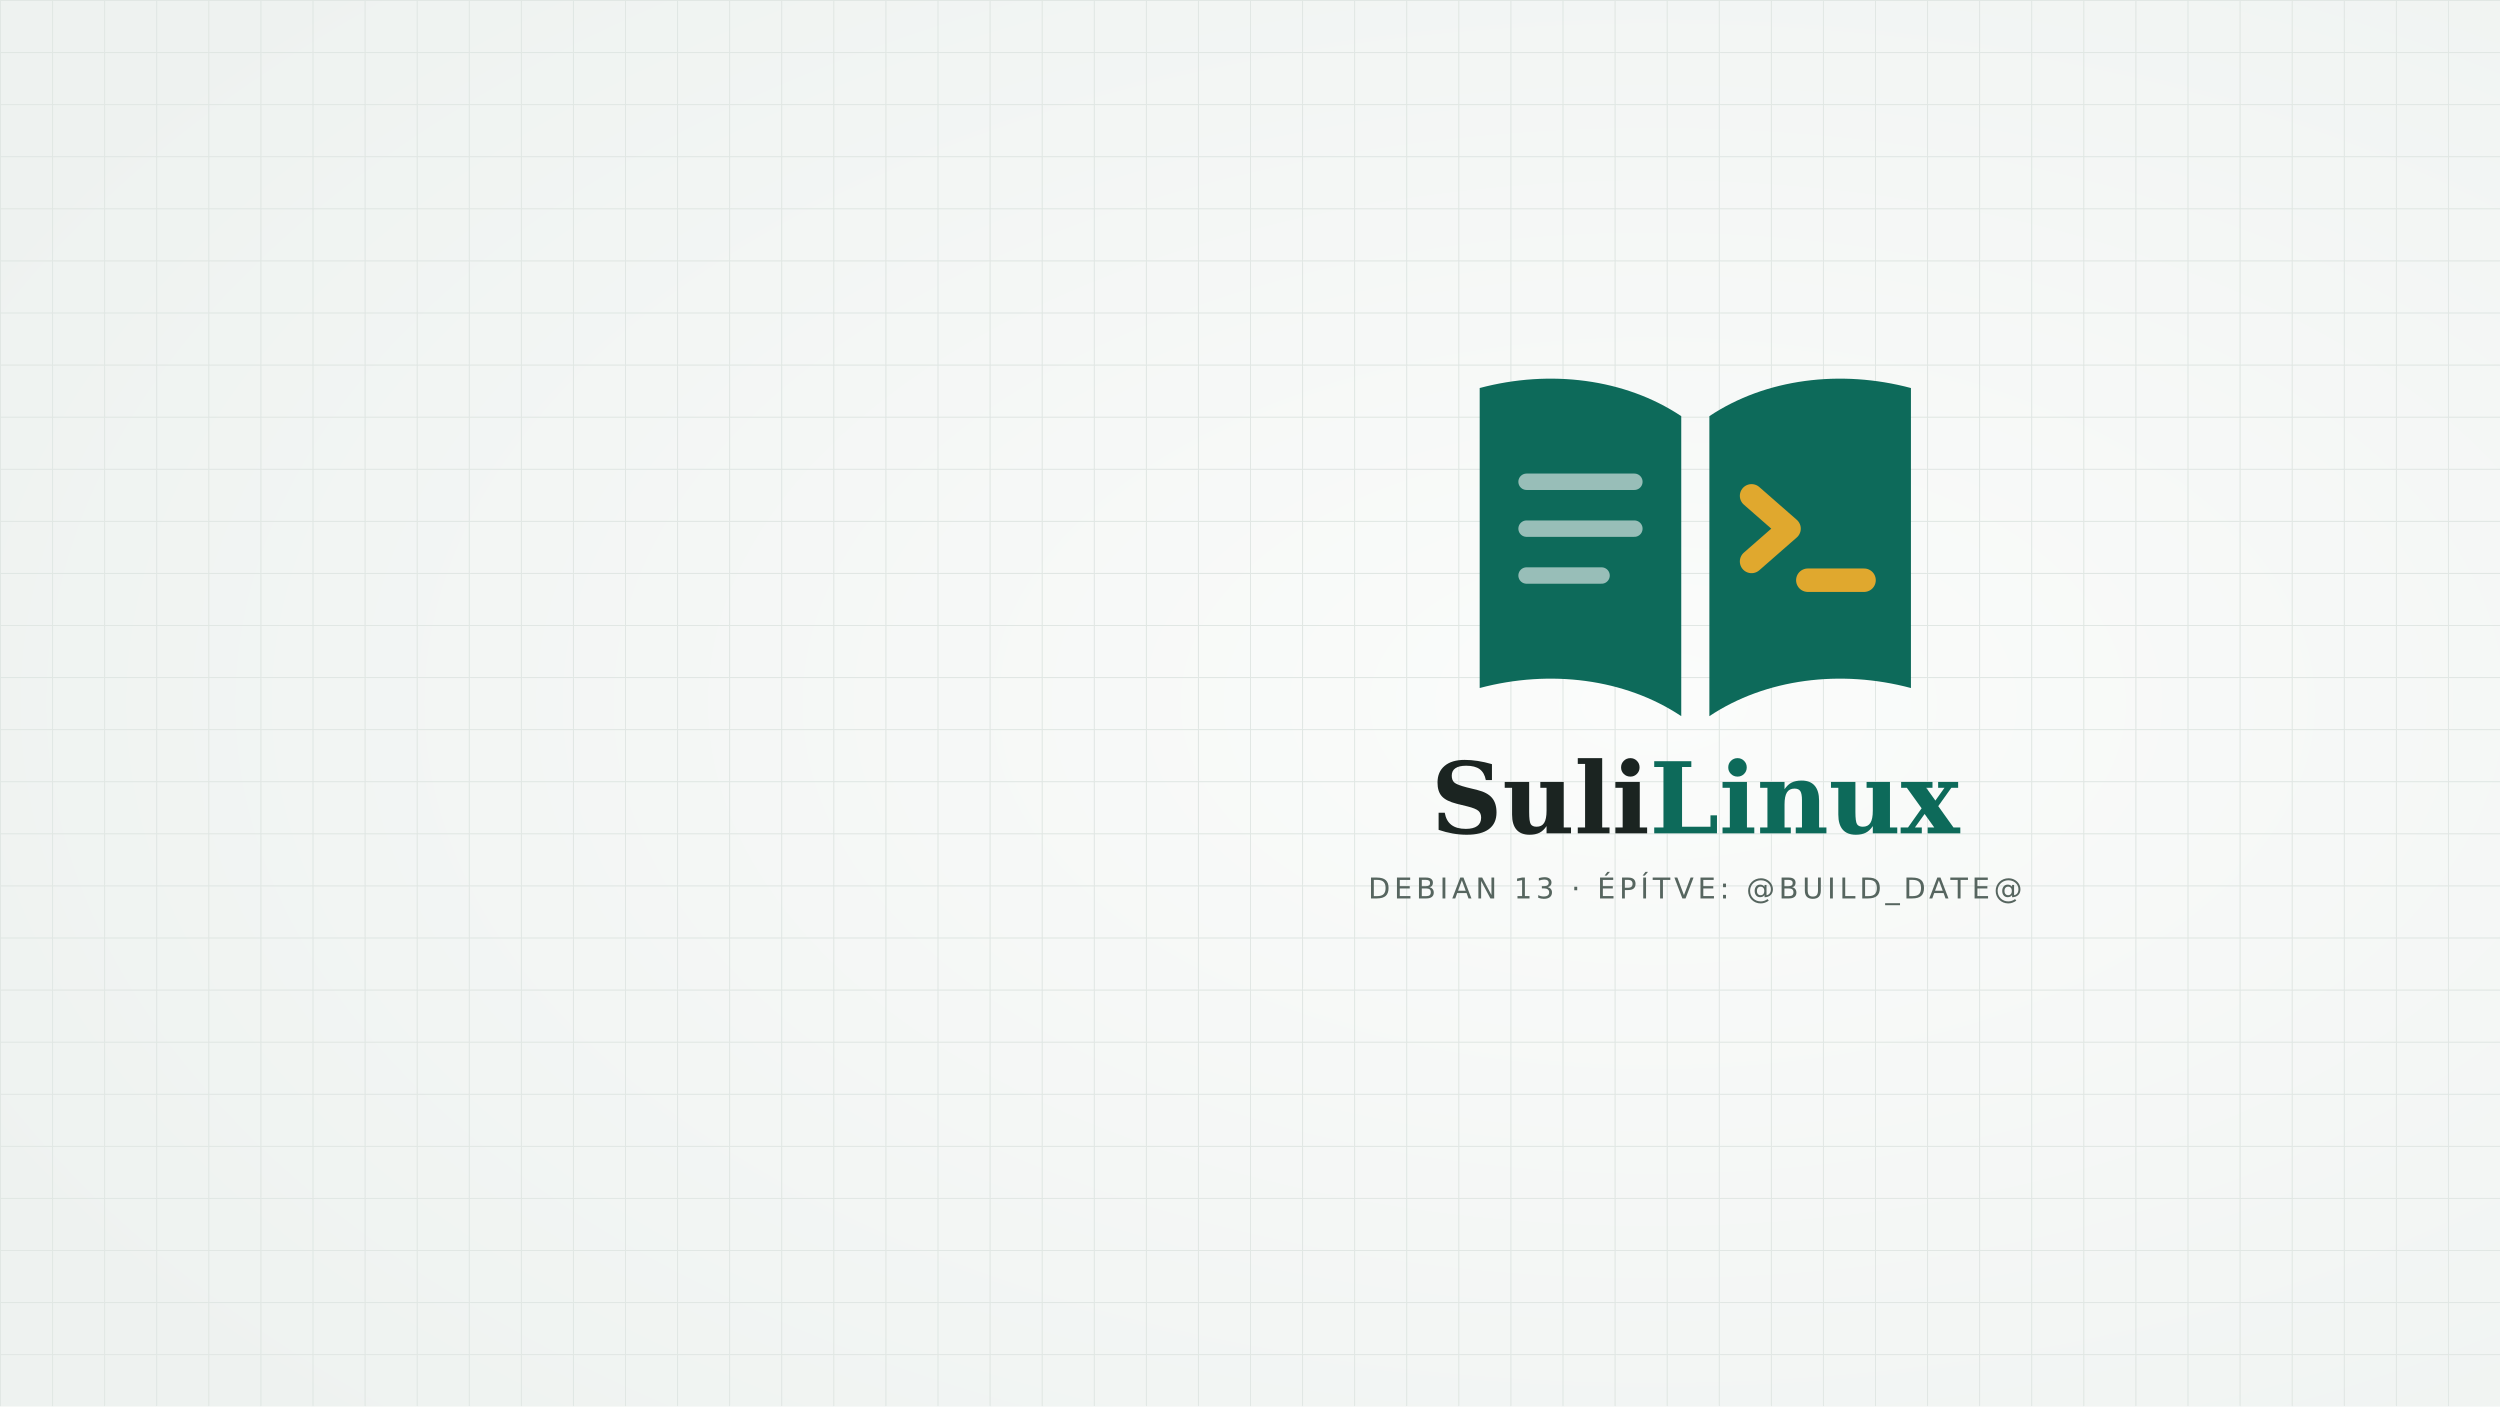
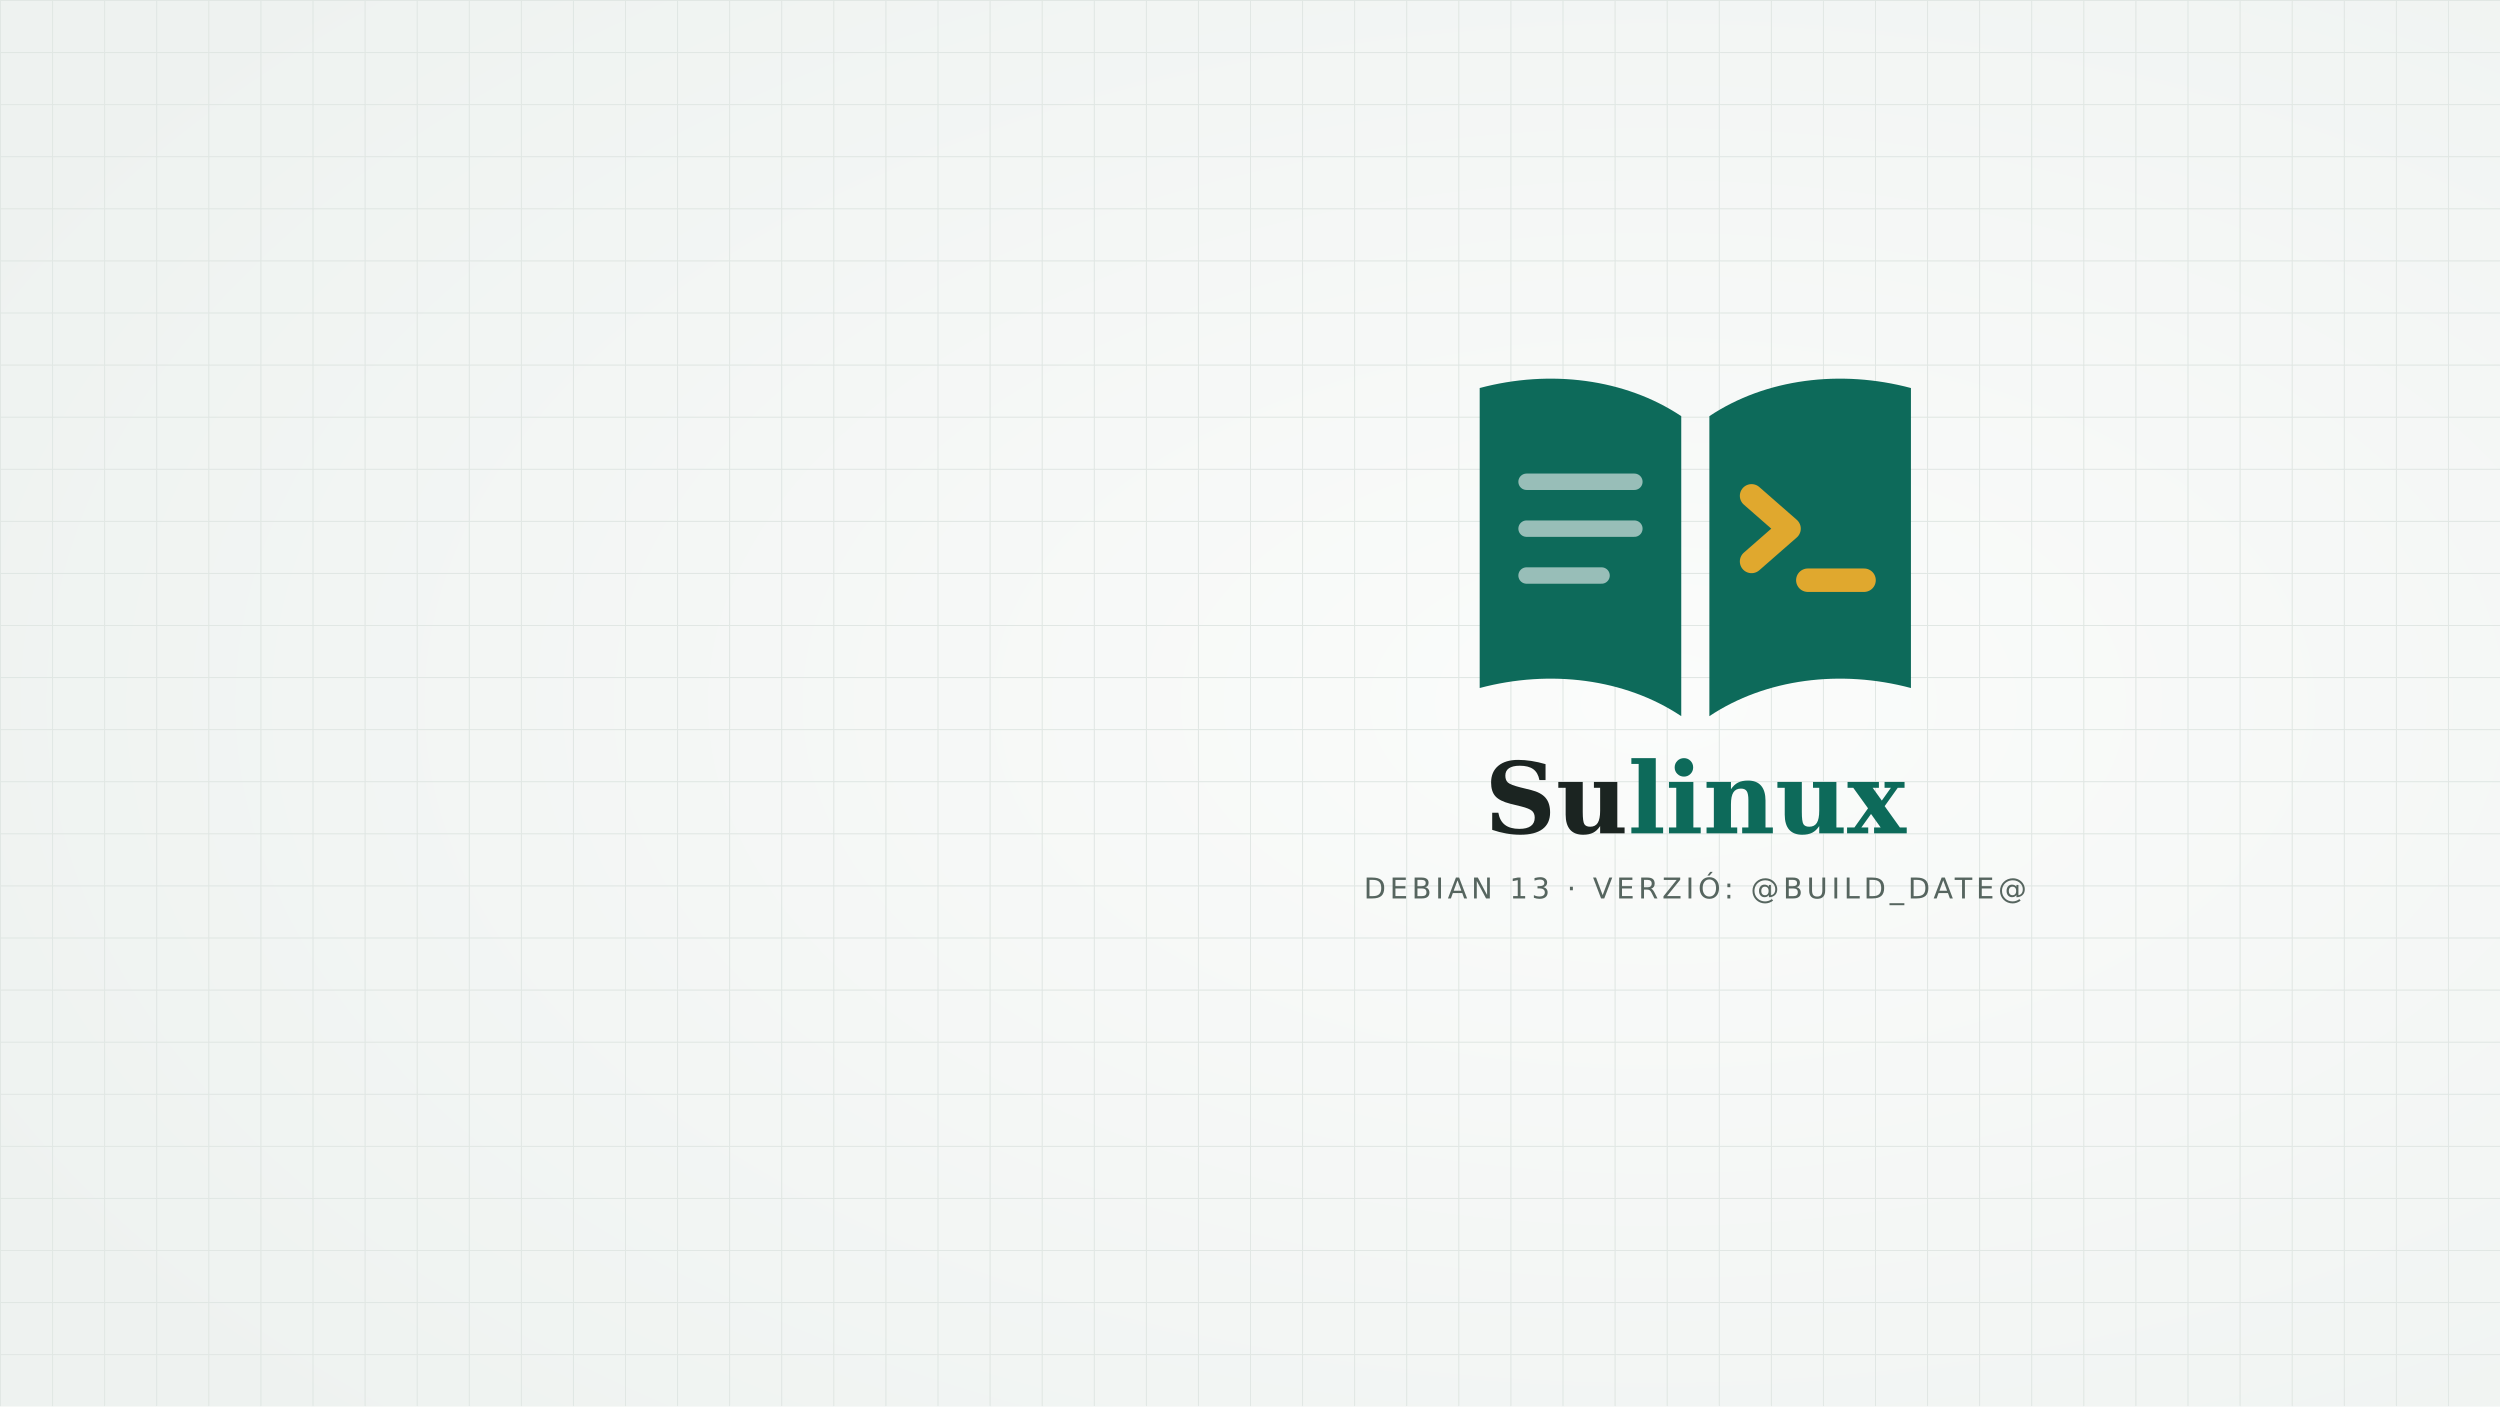
<svg xmlns="http://www.w3.org/2000/svg" viewBox="0 0 1920 1080" width="1920" height="1080">
  <defs>
    <radialGradient id="alap" cx="0.66" cy="0.5" r="0.75">
      <stop offset="0" stop-color="#fbfcfb" />
      <stop offset="1" stop-color="#eef2f0" />
    </radialGradient>
    <pattern id="kockas" width="40" height="40" patternUnits="userSpaceOnUse">
      <path d="M40 0H0V40" fill="none" stroke="#e0e7e3" stroke-width="1.5" />
    </pattern>
  </defs>
  <rect width="1920" height="1080" fill="url(#alap)" />
  <rect width="1920" height="1080" fill="url(#kockas)" />
  <g transform="translate(1086 190) scale(3.6)">
    <path d="M57 36C45 28 29 26 14 30V94C29 90 45 92 57 100Z" fill="#0d6a5a" />
    <path d="M63 36C75 28 91 26 106 30V94C91 90 75 92 63 100Z" fill="#0d6a5a" />
    <path d="M24 50H47M24 60H47M24 70H40" stroke="#f5f7f6" stroke-opacity="0.6" stroke-width="3.5" stroke-linecap="round" fill="none" />
    <path d="M72 53L80 60L72 67" stroke="#e0a82e" stroke-width="5" stroke-linecap="round" stroke-linejoin="round" fill="none" />
    <path d="M84 71H96" stroke="#e0a82e" stroke-width="5" stroke-linecap="round" fill="none" />
  </g>
-   <text x="1302" y="640" text-anchor="middle" font-family="DejaVu Serif" font-weight="bold" font-size="76" fill="#1b2421">Suli<tspan fill="#0d6a5a">Linux</tspan>
+   <text x="1302" y="640" text-anchor="middle" font-family="DejaVu Serif" font-weight="bold" font-size="76" fill="#1b2421">Su<tspan fill="#0d6a5a">linux</tspan>
  </text>
-   <text x="1302" y="690" text-anchor="middle" font-family="DejaVu Sans" font-size="22" letter-spacing="3" fill="#56655f">DEBIAN 13 · ÉPÍTVE: @BUILD_DATE@</text>
+   <text x="1302" y="690" text-anchor="middle" font-family="DejaVu Sans" font-size="22" letter-spacing="3" fill="#56655f">DEBIAN 13 · VERZIÓ: @BUILD_DATE@</text>
</svg>
